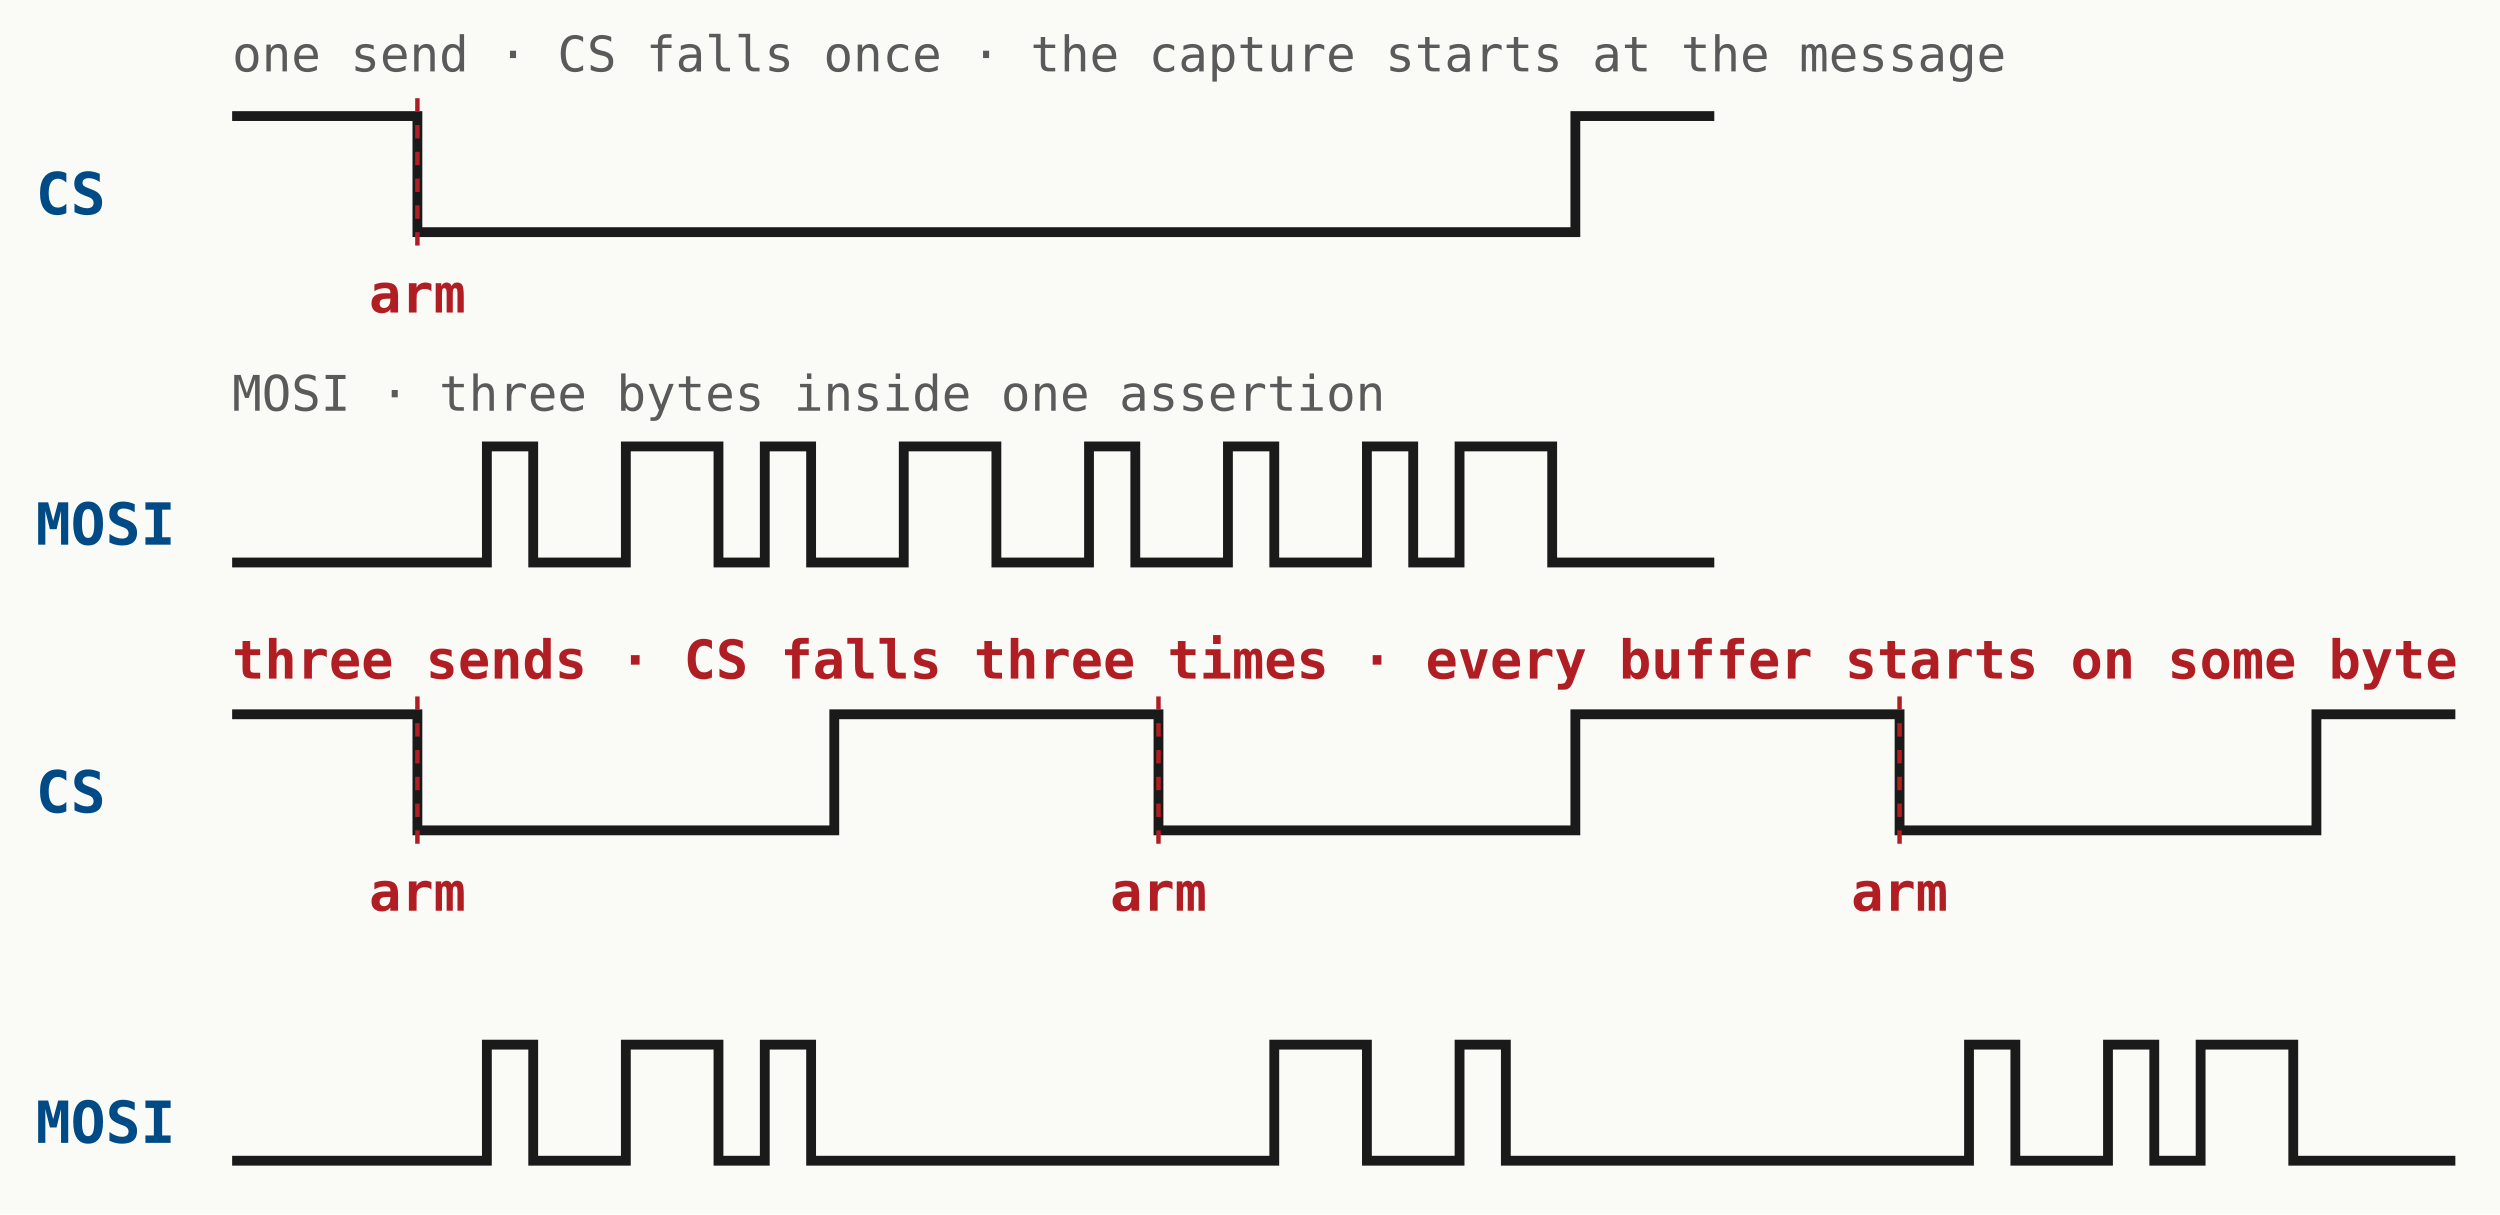
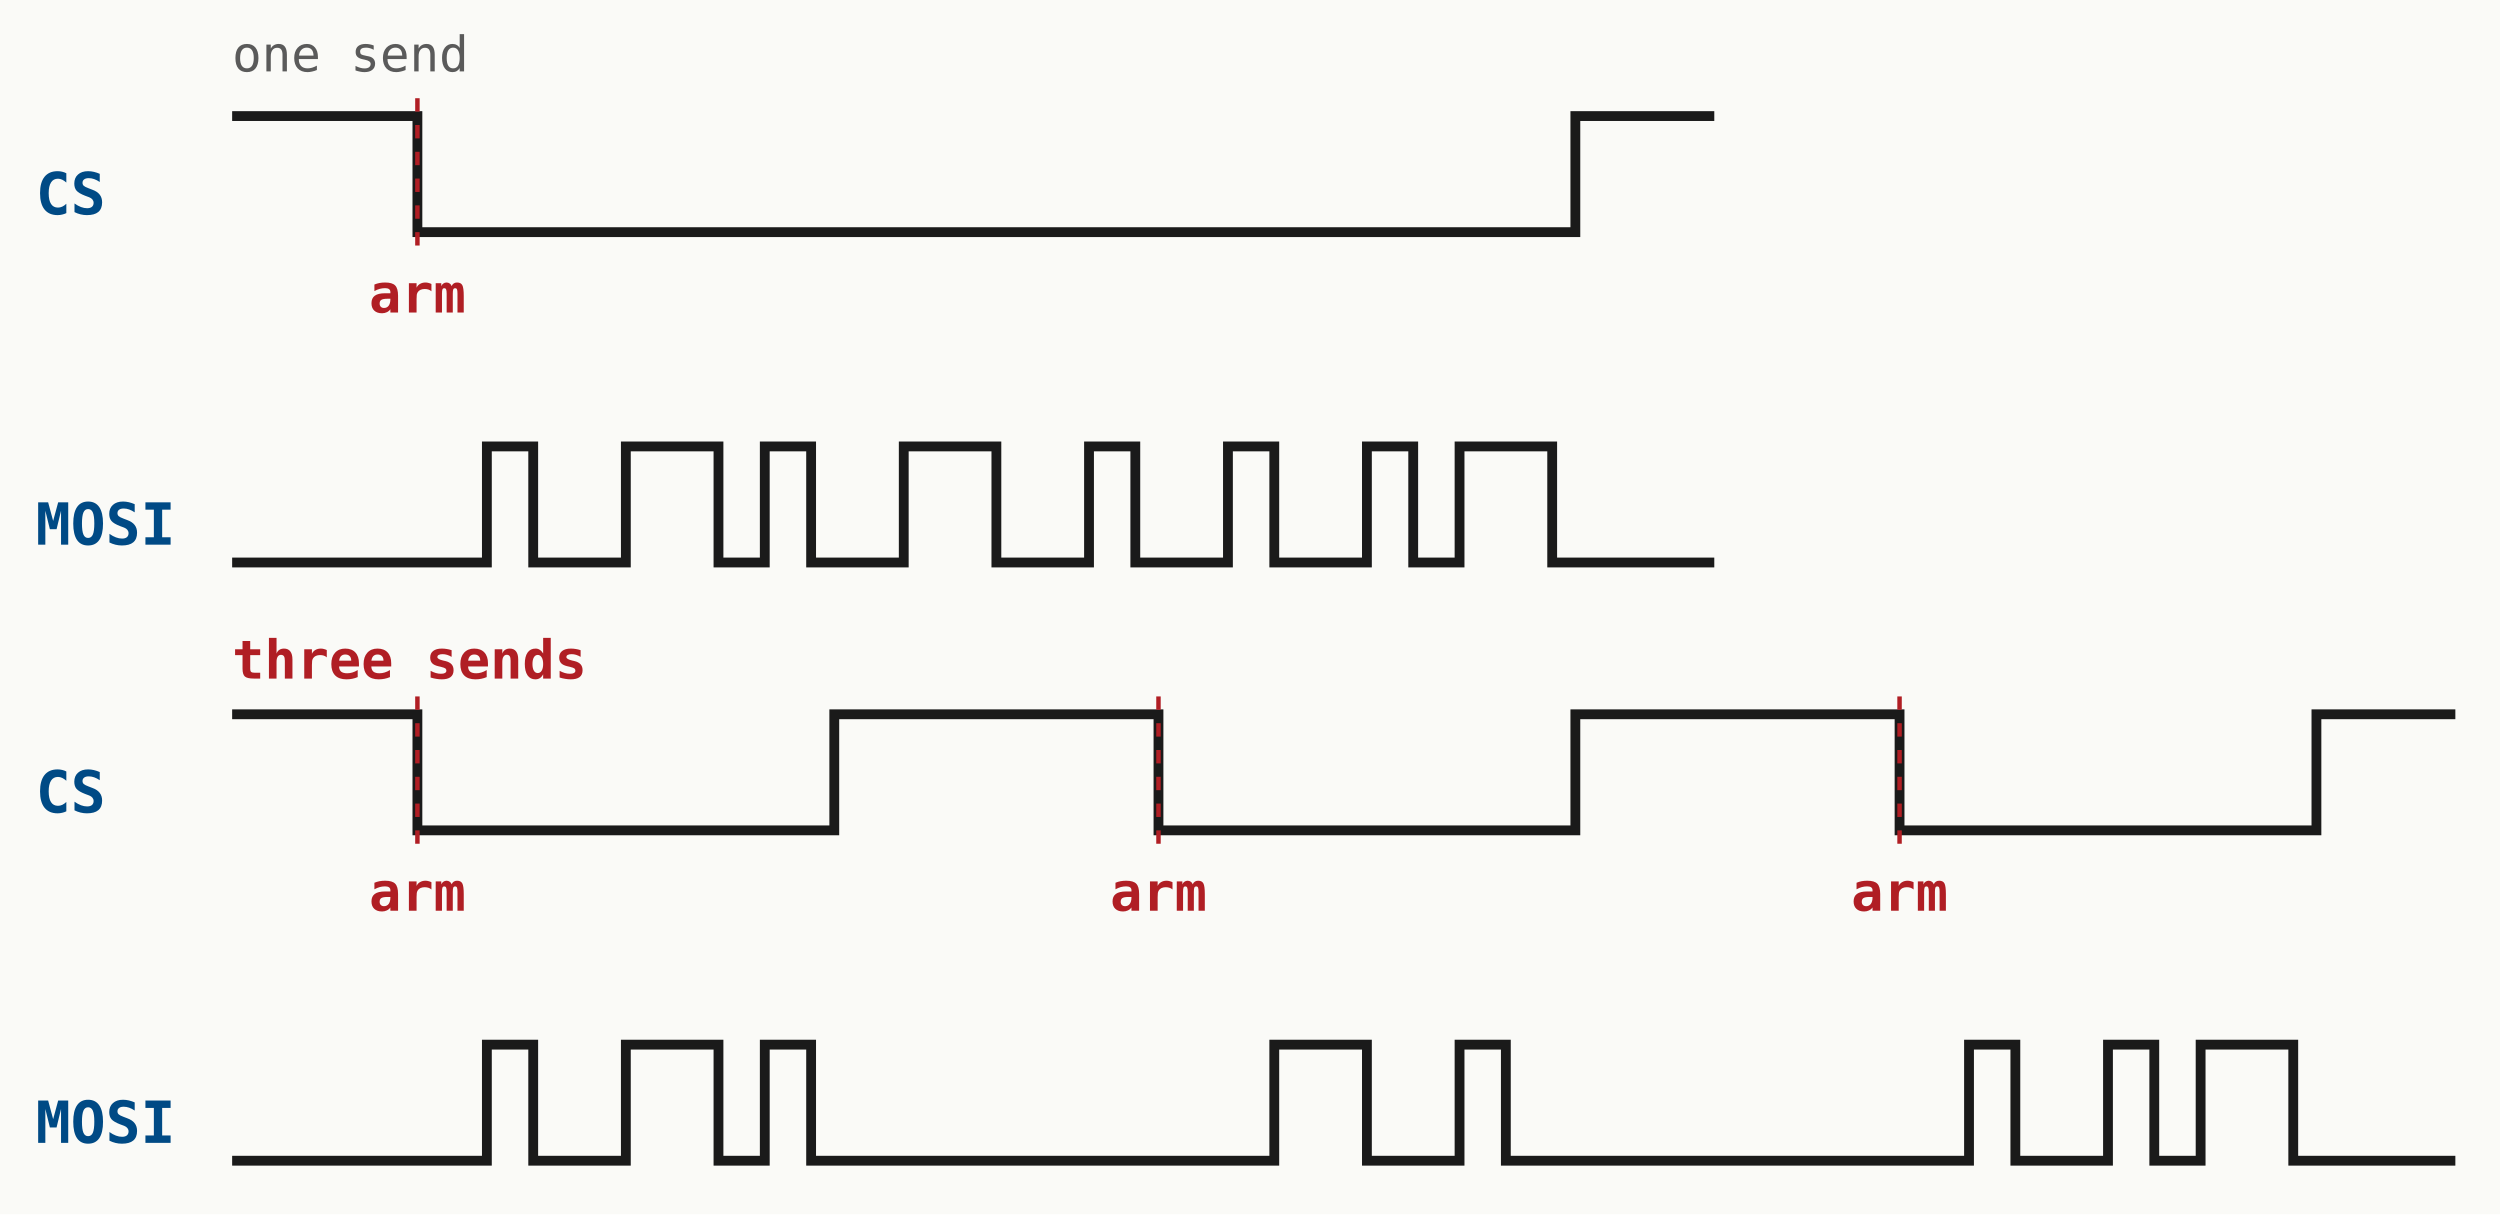
<svg xmlns="http://www.w3.org/2000/svg" viewBox="0 0 560 272" role="img" aria-label="Two chip-select framings of the message M2K. Above, one send: CS falls once and all three bytes are clocked inside it, so a capture armed on that edge starts at the message. Below, three sends: CS falls before each byte, so a capture starts on an arbitrary one.">
  <style>
  .bg   { fill: #fafaf7; }
  .trace{ fill: none; stroke: #1a1a1a; stroke-width: 2.2;
          stroke-linejoin: miter; stroke-linecap: butt; }
  .lbl  { fill: #004a85; font: 700 13px ui-monospace, Menlo, Consolas, monospace; }
  .note { fill: #5a5a5a; font: 400 11px ui-monospace, Menlo, Consolas, monospace; }
  .bit  { fill: #b01e24; font: 700 12px ui-monospace, Menlo, Consolas, monospace;
          text-anchor: middle; }
  .edge { stroke: #b01e24; stroke-width: 1; stroke-dasharray: 3 3; }
  .dot  { fill: #b01e24; }
  .dim  { stroke: #0067b9; stroke-width: 1; }
  .dimt { fill: #0067b9; font: 400 10.5px ui-monospace, Menlo, Consolas, monospace;
          text-anchor: middle; }
  .band { fill: rgba(0,103,185,.07); }
  .warn { fill: #b01e24; font: 700 12px ui-monospace, Menlo, Consolas, monospace; }
  @media (prefers-color-scheme: dark) {
    .bg   { fill: #0d1826; }
    .trace{ stroke: #e9eef4; }
    .lbl  { fill: #8cc4ee; }
    .note { fill: #93a3b5; }
    .bit, .dot, .warn { fill: #e4737a; }
    .edge { stroke: #e4737a; }
    .dim  { stroke: #58a7e5; }
    .dimt { fill: #58a7e5; }
    .band { fill: rgba(140,196,238,.10); }
  }
  </style>
  <rect class="bg" x="0" y="0" width="560" height="272" />
-   <text class="note" x="52" y="16">one send · CS falls once · the capture starts at the message</text>
+   <text class="note" x="52" y="16">one send</text>
  <text class="lbl" x="8" y="48">CS</text>
  <path class="trace" d="M52.00,26.00 H93.50 V52.00 H352.88 V26.00 H384.00" />
  <line class="edge" x1="93.50" y1="22.00" x2="93.50" y2="58.00" />
  <text class="bit" x="93.50" y="70.00">arm</text>
-   <text class="note" x="52" y="92.00">MOSI · three bytes inside one assertion</text>
  <text class="lbl" x="8" y="122">MOSI</text>
  <path class="trace" d="M52.00,126.00 H109.06 V100.00 H119.44 V126.00 H140.19 V100.00 H160.94 V126.00 H171.31 V100.00 H181.69 V126.00 H202.44 V100.00 H223.19 V126.00 H243.94 V100.00 H254.31 V126.00 H275.06 V100.00 H285.44 V126.00 H306.19 V100.00 H316.56 V126.00 H326.94 V100.00 H347.69 V126.00 H384.00" />
-   <text class="warn" x="52" y="152.00">three sends · CS falls three times · every buffer starts on some byte</text>
+   <text class="warn" x="52" y="152.00">three sends</text>
  <text class="lbl" x="8" y="182">CS</text>
  <path class="trace" d="M52.00,160.00 H93.50 V186.00 H186.88 V160.00 H259.50 V186.00 H352.88 V160.00 H425.50 V186.00 H518.88 V160.00 H550.00" />
  <line class="edge" x1="93.50" y1="156.00" x2="93.50" y2="192.00" />
  <text class="bit" x="93.50" y="204.00">arm</text>
  <line class="edge" x1="259.50" y1="156.00" x2="259.50" y2="192.00" />
  <text class="bit" x="259.50" y="204.00">arm</text>
  <line class="edge" x1="425.50" y1="156.00" x2="425.50" y2="192.00" />
  <text class="bit" x="425.50" y="204.00">arm</text>
  <text class="lbl" x="8" y="256">MOSI</text>
  <path class="trace" d="M52.00,260.00 H109.06 V234.00 H119.44 V260.00 H140.19 V234.00 H160.94 V260.00 H171.31 V234.00 H181.69 V260.00 H285.44 V234.00 H306.19 V260.00 H326.94 V234.00 H337.31 V260.00 H441.06 V234.00 H451.44 V260.00 H472.19 V234.00 H482.56 V260.00 H492.94 V234.00 H513.69 V260.00 H550.00" />
</svg>
